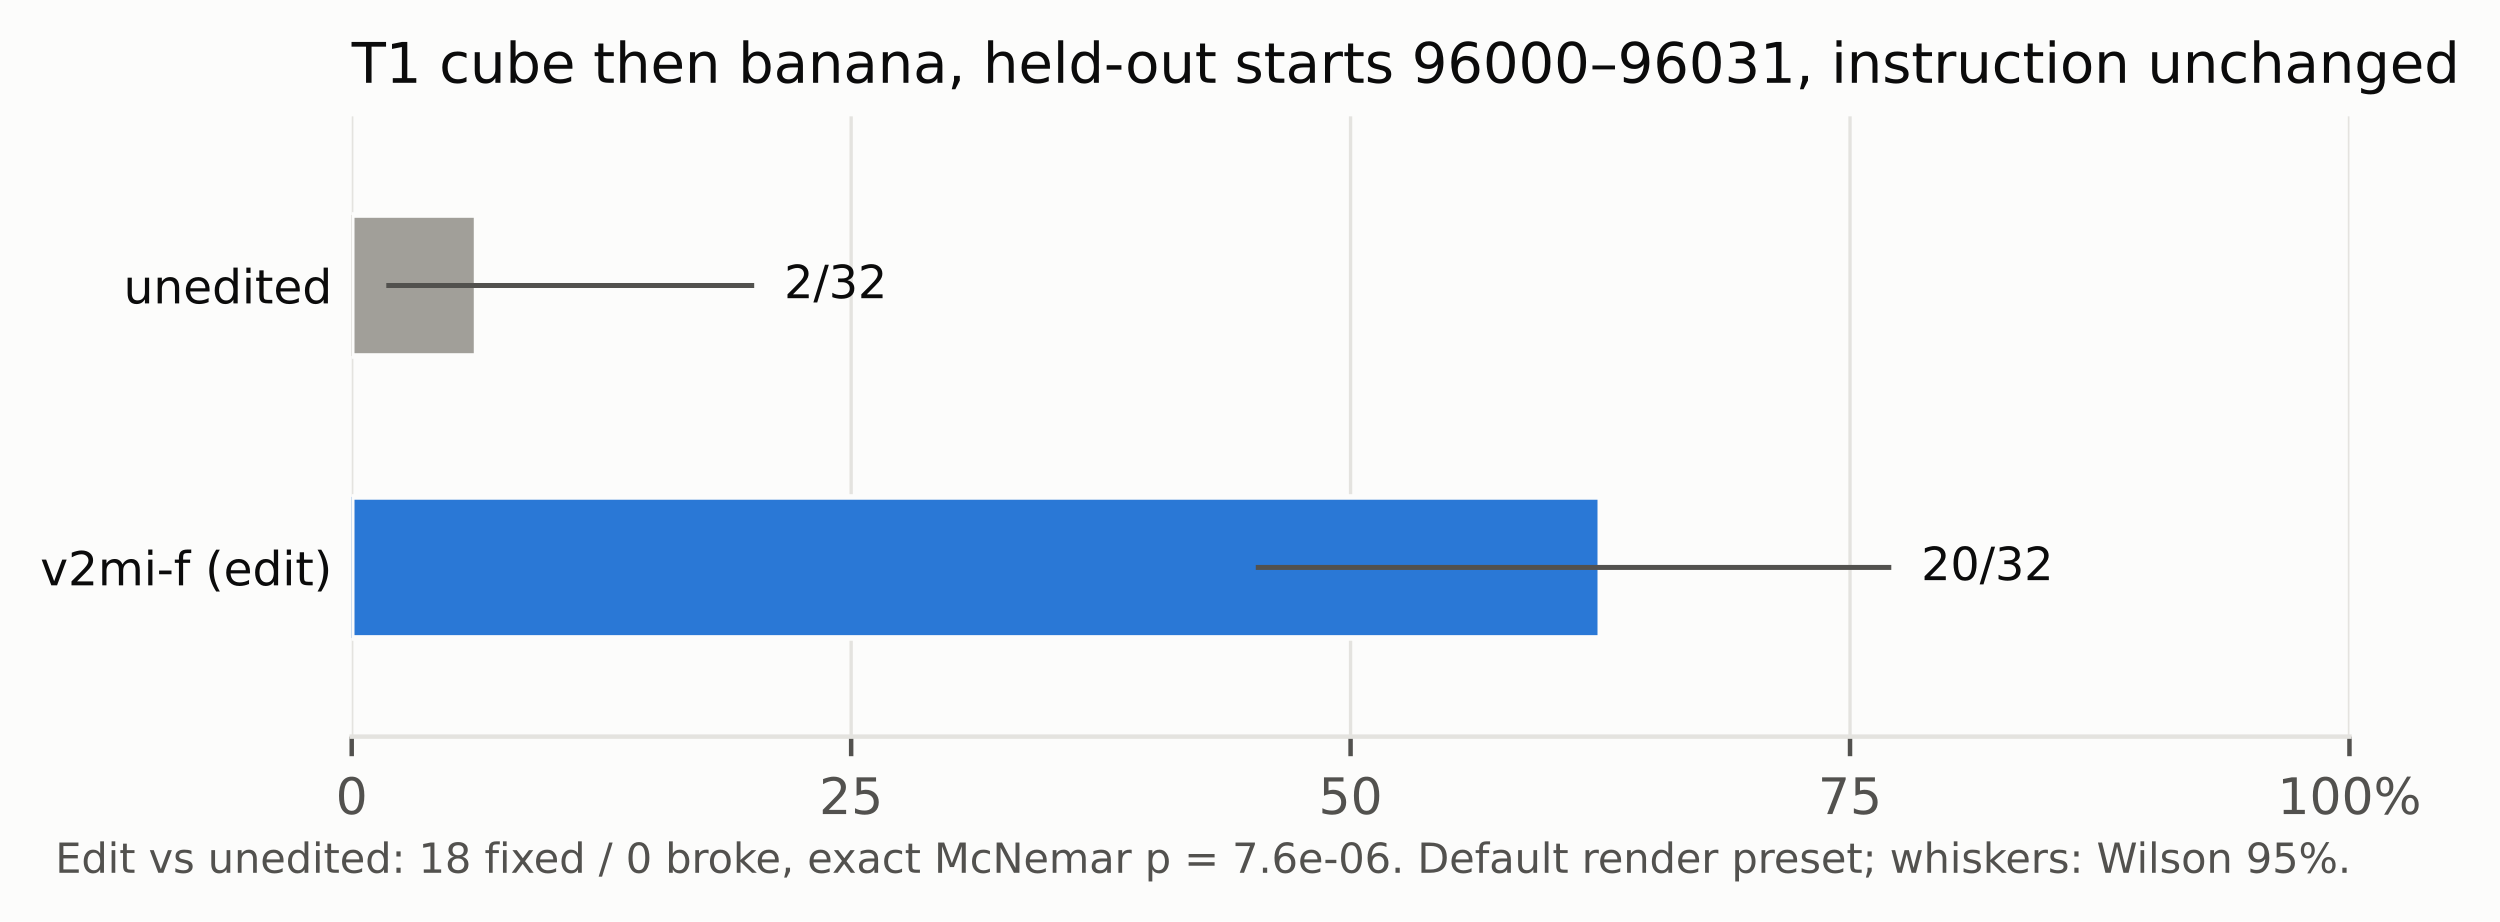
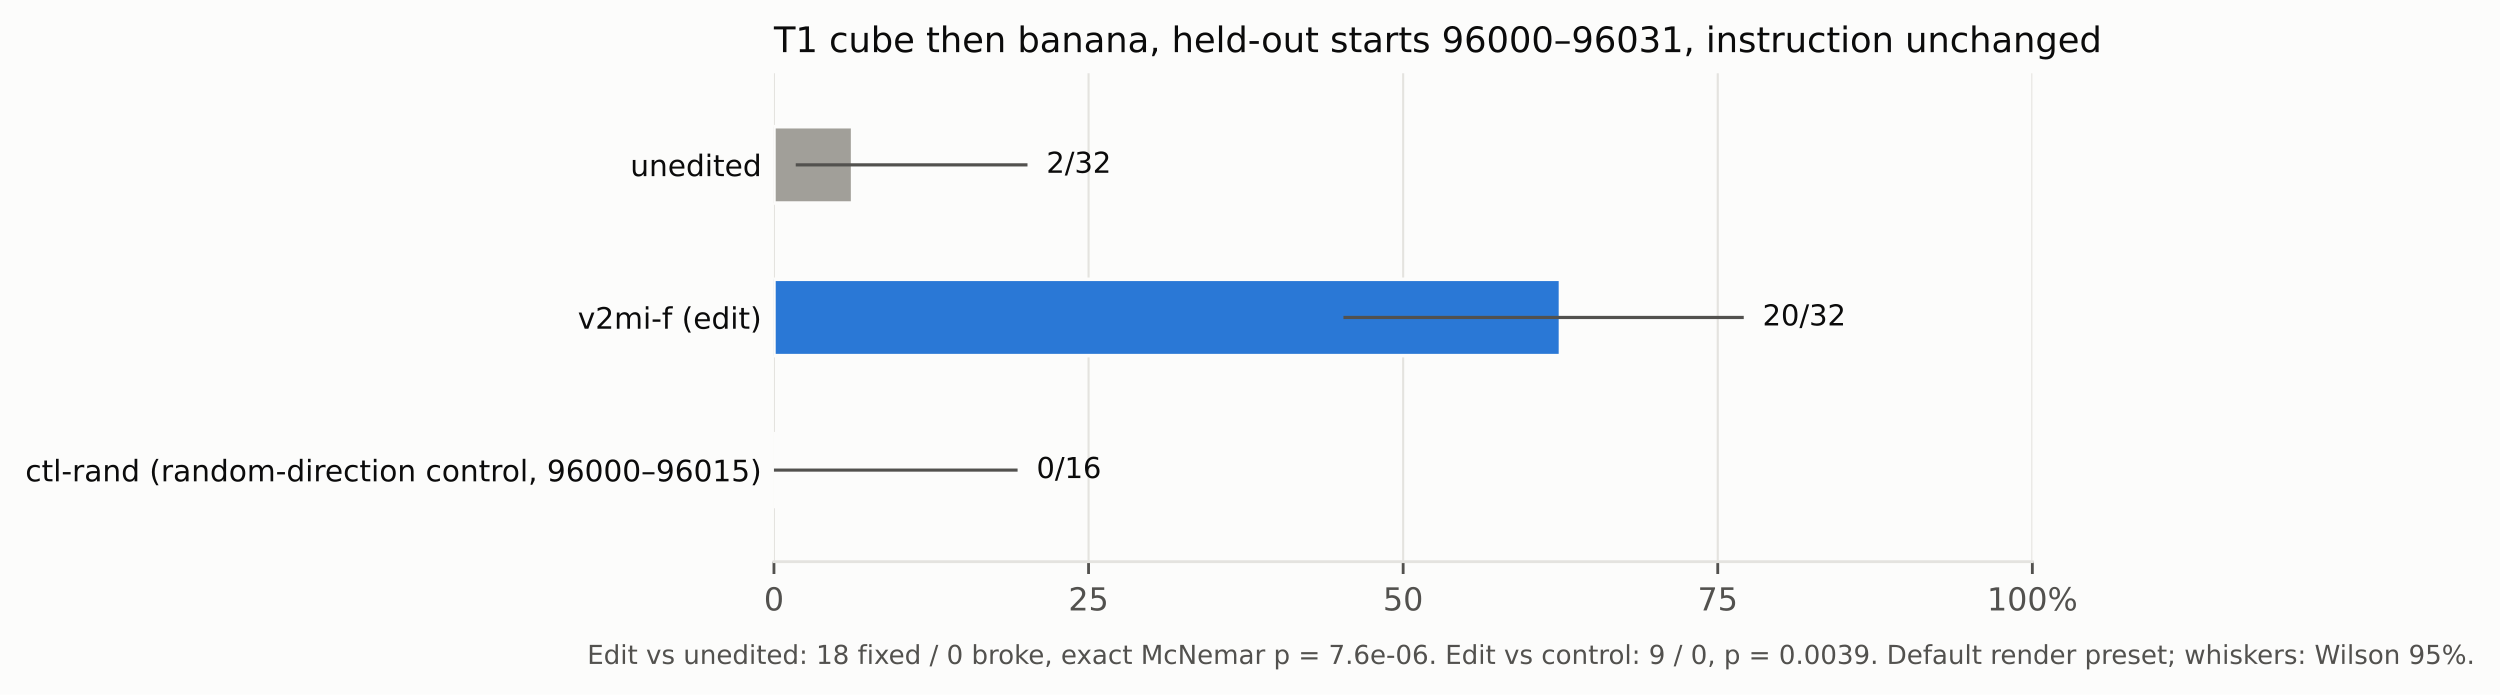
- <svg xmlns="http://www.w3.org/2000/svg" xmlns:xlink="http://www.w3.org/1999/xlink" width="446.903pt" height="164.76pt" viewBox="0 0 446.903 164.76" version="1.1">
+ <svg xmlns="http://www.w3.org/2000/svg" xmlns:xlink="http://www.w3.org/1999/xlink" width="709.476pt" height="197.16pt" viewBox="0 0 709.476 197.16" version="1.1">
  <defs>
    <style type="text/css">*{stroke-linejoin: round; stroke-linecap: butt}</style>
  </defs>
  <g id="figure_1">
    <g id="patch_1">
-       <path d="M 0 164.76  L 446.903 164.76  L 446.903 0  L 0 0  z " style="fill: #fcfcfb" />
+       <path d="M -0 197.16  L 709.476 197.16  L 709.476 0  L -0 0  z " style="fill: #fcfcfb" />
    </g>
    <g id="axes_1">
      <g id="patch_2">
-         <path d="M 62.872 131.678  L 419.992 131.678  L 419.992 20.798  L 62.872 20.798  z " style="fill: #fcfcfb" />
+         <path d="M 219.641 159.398  L 576.761 159.398  L 576.761 20.798  L 219.641 20.798  z " style="fill: #fcfcfb" />
      </g>
      <g id="matplotlib.axis_1">
        <g id="xtick_1">
          <g id="line2d_1">
-             <path d="M 62.872 131.678  L 62.872 20.798  " clip-path="url(#p090b756fe6)" style="fill: none; stroke: #e4e3df; stroke-width: 0.6; stroke-linecap: square" />
+             <path d="M 219.641 159.398  L 219.641 20.798  " clip-path="url(#p19f3d20844)" style="fill: none; stroke: #e4e3df; stroke-width: 0.6; stroke-linecap: square" />
          </g>
          <g id="line2d_2">
            <defs>
-               <path id="m6d4a290a70" d="M 0 0  L 0 3.5  " style="stroke: #52514e; stroke-width: 0.8" />
+               <path id="m5e533900bc" d="M 0 0  L 0 3.5  " style="stroke: #52514e; stroke-width: 0.8" />
            </defs>
            <g>
-               <use xlink:href="#m6d4a290a70" x="62.872" y="131.678" style="fill: #52514e; stroke: #52514e; stroke-width: 0.8" />
+               <use xlink:href="#m5e533900bc" x="219.641" y="159.398" style="fill: #52514e; stroke: #52514e; stroke-width: 0.8" />
            </g>
          </g>
          <g id="text_1">
-             <text style="font-size: 9px; font-family: 'DejaVu Sans'; text-anchor: middle; fill: #52514e" x="62.872" y="145.517" transform="rotate(-0 62.87188 145.517)">0</text>
+             <text style="font-size: 9px; font-family: 'DejaVu Sans'; text-anchor: middle; fill: #52514e" x="219.641" y="173.237" transform="rotate(-0 219.6408 173.237)">0</text>
          </g>
        </g>
        <g id="xtick_2">
          <g id="line2d_3">
-             <path d="M 152.152 131.678  L 152.152 20.798  " clip-path="url(#p090b756fe6)" style="fill: none; stroke: #e4e3df; stroke-width: 0.6; stroke-linecap: square" />
+             <path d="M 308.921 159.398  L 308.921 20.798  " clip-path="url(#p19f3d20844)" style="fill: none; stroke: #e4e3df; stroke-width: 0.6; stroke-linecap: square" />
          </g>
          <g id="line2d_4">
            <g>
-               <use xlink:href="#m6d4a290a70" x="152.152" y="131.678" style="fill: #52514e; stroke: #52514e; stroke-width: 0.8" />
+               <use xlink:href="#m5e533900bc" x="308.921" y="159.398" style="fill: #52514e; stroke: #52514e; stroke-width: 0.8" />
            </g>
          </g>
          <g id="text_2">
-             <text style="font-size: 9px; font-family: 'DejaVu Sans'; text-anchor: middle; fill: #52514e" x="152.152" y="145.517" transform="rotate(-0 152.1519 145.517)">25</text>
+             <text style="font-size: 9px; font-family: 'DejaVu Sans'; text-anchor: middle; fill: #52514e" x="308.921" y="173.237" transform="rotate(-0 308.9208 173.237)">25</text>
          </g>
        </g>
        <g id="xtick_3">
          <g id="line2d_5">
-             <path d="M 241.432 131.678  L 241.432 20.798  " clip-path="url(#p090b756fe6)" style="fill: none; stroke: #e4e3df; stroke-width: 0.6; stroke-linecap: square" />
+             <path d="M 398.201 159.398  L 398.201 20.798  " clip-path="url(#p19f3d20844)" style="fill: none; stroke: #e4e3df; stroke-width: 0.6; stroke-linecap: square" />
          </g>
          <g id="line2d_6">
            <g>
-               <use xlink:href="#m6d4a290a70" x="241.432" y="131.678" style="fill: #52514e; stroke: #52514e; stroke-width: 0.8" />
+               <use xlink:href="#m5e533900bc" x="398.201" y="159.398" style="fill: #52514e; stroke: #52514e; stroke-width: 0.8" />
            </g>
          </g>
          <g id="text_3">
-             <text style="font-size: 9px; font-family: 'DejaVu Sans'; text-anchor: middle; fill: #52514e" x="241.432" y="145.517" transform="rotate(-0 241.4319 145.517)">50</text>
+             <text style="font-size: 9px; font-family: 'DejaVu Sans'; text-anchor: middle; fill: #52514e" x="398.201" y="173.237" transform="rotate(-0 398.2008 173.237)">50</text>
          </g>
        </g>
        <g id="xtick_4">
          <g id="line2d_7">
-             <path d="M 330.712 131.678  L 330.712 20.798  " clip-path="url(#p090b756fe6)" style="fill: none; stroke: #e4e3df; stroke-width: 0.6; stroke-linecap: square" />
+             <path d="M 487.481 159.398  L 487.481 20.798  " clip-path="url(#p19f3d20844)" style="fill: none; stroke: #e4e3df; stroke-width: 0.6; stroke-linecap: square" />
          </g>
          <g id="line2d_8">
            <g>
-               <use xlink:href="#m6d4a290a70" x="330.712" y="131.678" style="fill: #52514e; stroke: #52514e; stroke-width: 0.8" />
+               <use xlink:href="#m5e533900bc" x="487.481" y="159.398" style="fill: #52514e; stroke: #52514e; stroke-width: 0.8" />
            </g>
          </g>
          <g id="text_4">
-             <text style="font-size: 9px; font-family: 'DejaVu Sans'; text-anchor: middle; fill: #52514e" x="330.712" y="145.517" transform="rotate(-0 330.7119 145.517)">75</text>
+             <text style="font-size: 9px; font-family: 'DejaVu Sans'; text-anchor: middle; fill: #52514e" x="487.481" y="173.237" transform="rotate(-0 487.4808 173.237)">75</text>
          </g>
        </g>
        <g id="xtick_5">
          <g id="line2d_9">
-             <path d="M 419.992 131.678  L 419.992 20.798  " clip-path="url(#p090b756fe6)" style="fill: none; stroke: #e4e3df; stroke-width: 0.6; stroke-linecap: square" />
+             <path d="M 576.761 159.398  L 576.761 20.798  " clip-path="url(#p19f3d20844)" style="fill: none; stroke: #e4e3df; stroke-width: 0.6; stroke-linecap: square" />
          </g>
          <g id="line2d_10">
            <g>
-               <use xlink:href="#m6d4a290a70" x="419.992" y="131.678" style="fill: #52514e; stroke: #52514e; stroke-width: 0.8" />
+               <use xlink:href="#m5e533900bc" x="576.761" y="159.398" style="fill: #52514e; stroke: #52514e; stroke-width: 0.8" />
            </g>
          </g>
          <g id="text_5">
-             <text style="font-size: 9px; font-family: 'DejaVu Sans'; text-anchor: middle; fill: #52514e" x="419.992" y="145.517" transform="rotate(-0 419.9919 145.517)">100%</text>
+             <text style="font-size: 9px; font-family: 'DejaVu Sans'; text-anchor: middle; fill: #52514e" x="576.761" y="173.237" transform="rotate(-0 576.7608 173.237)">100%</text>
          </g>
        </g>
      </g>
      <g id="matplotlib.axis_2">
        <g id="ytick_1">
          <g id="line2d_11" />
          <g id="text_6">
-             <text style="font-size: 8.4px; font-family: 'DejaVu Sans'; text-anchor: end; fill: #0b0b0b" x="59.372" y="54.23" transform="rotate(-0 59.37188 54.22978)">unedited</text>
+             <text style="font-size: 8.4px; font-family: 'DejaVu Sans'; text-anchor: end; fill: #0b0b0b" x="216.141" y="49.977" transform="rotate(-0 216.1408 49.97728)">unedited</text>
          </g>
        </g>
        <g id="ytick_2">
          <g id="line2d_12" />
          <g id="text_7">
-             <text style="font-size: 8.4px; font-family: 'DejaVu Sans'; text-anchor: end; fill: #0b0b0b" x="59.372" y="104.63" transform="rotate(-0 59.37188 104.6298)">v2mi-f (edit)</text>
+             <text style="font-size: 8.4px; font-family: 'DejaVu Sans'; text-anchor: end; fill: #0b0b0b" x="216.141" y="93.29" transform="rotate(-0 216.1408 93.28978)">v2mi-f (edit)</text>
+           </g>
+         </g>
+         <g id="ytick_3">
+           <g id="line2d_13" />
+           <g id="text_8">
+             <text style="font-size: 8.4px; font-family: 'DejaVu Sans'; text-anchor: end; fill: #0b0b0b" x="216.141" y="136.602" transform="rotate(-0 216.1408 136.6023)">ctl-rand (random-direction control, 96000–96015)</text>
          </g>
        </g>
      </g>
      <g id="patch_3">
-         <path d="M 62.872 38.438  L 85.192 38.438  L 85.192 63.638  L 62.872 63.638  z " clip-path="url(#p090b756fe6)" style="fill: #a19f99; stroke: #fcfcfb; stroke-linejoin: miter" />
+         <path d="M 219.641 35.958  L 241.961 35.958  L 241.961 57.614  L 219.641 57.614  z " clip-path="url(#p19f3d20844)" style="fill: #a19f99; stroke: #fcfcfb; stroke-linejoin: miter" />
      </g>
      <g id="patch_4">
-         <path d="M 62.872 88.838  L 286.072 88.838  L 286.072 114.038  L 62.872 114.038  z " clip-path="url(#p090b756fe6)" style="fill: #2a78d6; stroke: #fcfcfb; stroke-linejoin: miter" />
+         <path d="M 219.641 79.27  L 442.841 79.27  L 442.841 100.927  L 219.641 100.927  z " clip-path="url(#p19f3d20844)" style="fill: #2a78d6; stroke: #fcfcfb; stroke-linejoin: miter" />
      </g>
-       <g id="line2d_13">
-         <path d="M 69.054 51.038  L 134.821 51.038  " clip-path="url(#p090b756fe6)" style="fill: none; stroke: #52514e; stroke-width: 0.9" />
+       <g id="patch_5">
+         <path d="M 219.641 122.583  L 219.641 122.583  L 219.641 144.239  L 219.641 144.239  z " clip-path="url(#p19f3d20844)" style="fill: #d3d1cb; stroke: #fcfcfb; stroke-linejoin: miter" />
      </g>
      <g id="line2d_14">
-         <path d="M 224.484 101.438  L 338.09 101.438  " clip-path="url(#p090b756fe6)" style="fill: none; stroke: #52514e; stroke-width: 0.9" />
+         <path d="M 225.823 46.786  L 291.59 46.786  " clip-path="url(#p19f3d20844)" style="fill: none; stroke: #52514e; stroke-width: 0.9" />
      </g>
-       <g id="patch_5">
-         <path d="M 62.872 131.678  L 419.992 131.678  " style="fill: none; stroke: #e4e3df; stroke-width: 0.8; stroke-linejoin: miter; stroke-linecap: square" />
+       <g id="line2d_15">
+         <path d="M 381.253 90.098  L 494.859 90.098  " clip-path="url(#p19f3d20844)" style="fill: none; stroke: #52514e; stroke-width: 0.9" />
      </g>
-       <g id="text_8">
-         <text style="font-size: 8.2px; font-family: 'DejaVu Sans'; text-anchor: start; fill: #0b0b0b" x="140.178" y="53.301" transform="rotate(-0 140.1781 53.30112)">2/32</text>
+       <g id="line2d_16">
+         <path d="M 219.641 133.411  L 288.782 133.411  " clip-path="url(#p19f3d20844)" style="fill: none; stroke: #52514e; stroke-width: 0.9" />
+       </g>
+       <g id="patch_6">
+         <path d="M 219.641 159.398  L 576.761 159.398  " style="fill: none; stroke: #e4e3df; stroke-width: 0.8; stroke-linejoin: miter; stroke-linecap: square" />
      </g>
      <g id="text_9">
-         <text style="font-size: 8.2px; font-family: 'DejaVu Sans'; text-anchor: start; fill: #0b0b0b" x="343.447" y="103.701" transform="rotate(-0 343.4472 103.7011)">20/32</text>
+         <text style="font-size: 8.2px; font-family: 'DejaVu Sans'; text-anchor: start; fill: #0b0b0b" x="296.947" y="49.049" transform="rotate(-0 296.947 49.04863)">2/32</text>
      </g>
      <g id="text_10">
-         <text style="font-size: 10px; font-family: 'DejaVu Sans'; text-anchor: start; fill: #0b0b0b" x="62.872" y="14.798" transform="rotate(-0 62.87188 14.79844)">T1 cube then banana, held-out starts 96000–96031, instruction unchanged</text>
+         <text style="font-size: 8.2px; font-family: 'DejaVu Sans'; text-anchor: start; fill: #0b0b0b" x="500.216" y="92.361" transform="rotate(-0 500.2161 92.36113)">20/32</text>
+       </g>
+       <g id="text_11">
+         <text style="font-size: 8.2px; font-family: 'DejaVu Sans'; text-anchor: start; fill: #0b0b0b" x="294.139" y="135.674" transform="rotate(-0 294.1388 135.6736)">0/16</text>
+       </g>
+       <g id="text_12">
+         <text style="font-size: 10px; font-family: 'DejaVu Sans'; text-anchor: start; fill: #0b0b0b" x="219.641" y="14.798" transform="rotate(-0 219.6408 14.79844)">T1 cube then banana, held-out starts 96000–96031, instruction unchanged</text>
      </g>
    </g>
-     <g id="text_11">
-       <text style="font-size: 7.4px; font-family: 'DejaVu Sans'; text-anchor: start; fill: #52514e" x="9.88" y="156.021" transform="rotate(-0 9.879875 156.0213)">Edit vs unedited: 18 fixed / 0 broke, exact McNemar p = 7.6e-06. Default render preset; whiskers: Wilson 95%.</text>
+     <g id="text_13">
+       <text style="font-size: 7.4px; font-family: 'DejaVu Sans'; text-anchor: start; fill: #52514e" x="166.649" y="188.421" transform="rotate(-0 166.6488 188.4213)">Edit vs unedited: 18 fixed / 0 broke, exact McNemar p = 7.6e-06. Edit vs control: 9 / 0, p = 0.0039. Default render preset; whiskers: Wilson 95%.</text>
    </g>
  </g>
  <defs>
-     <clipPath id="p090b756fe6">
-       <rect x="62.872" y="20.798" width="357.12" height="110.88" />
+     <clipPath id="p19f3d20844">
+       <rect x="219.641" y="20.798" width="357.12" height="138.6" />
    </clipPath>
  </defs>
</svg>
